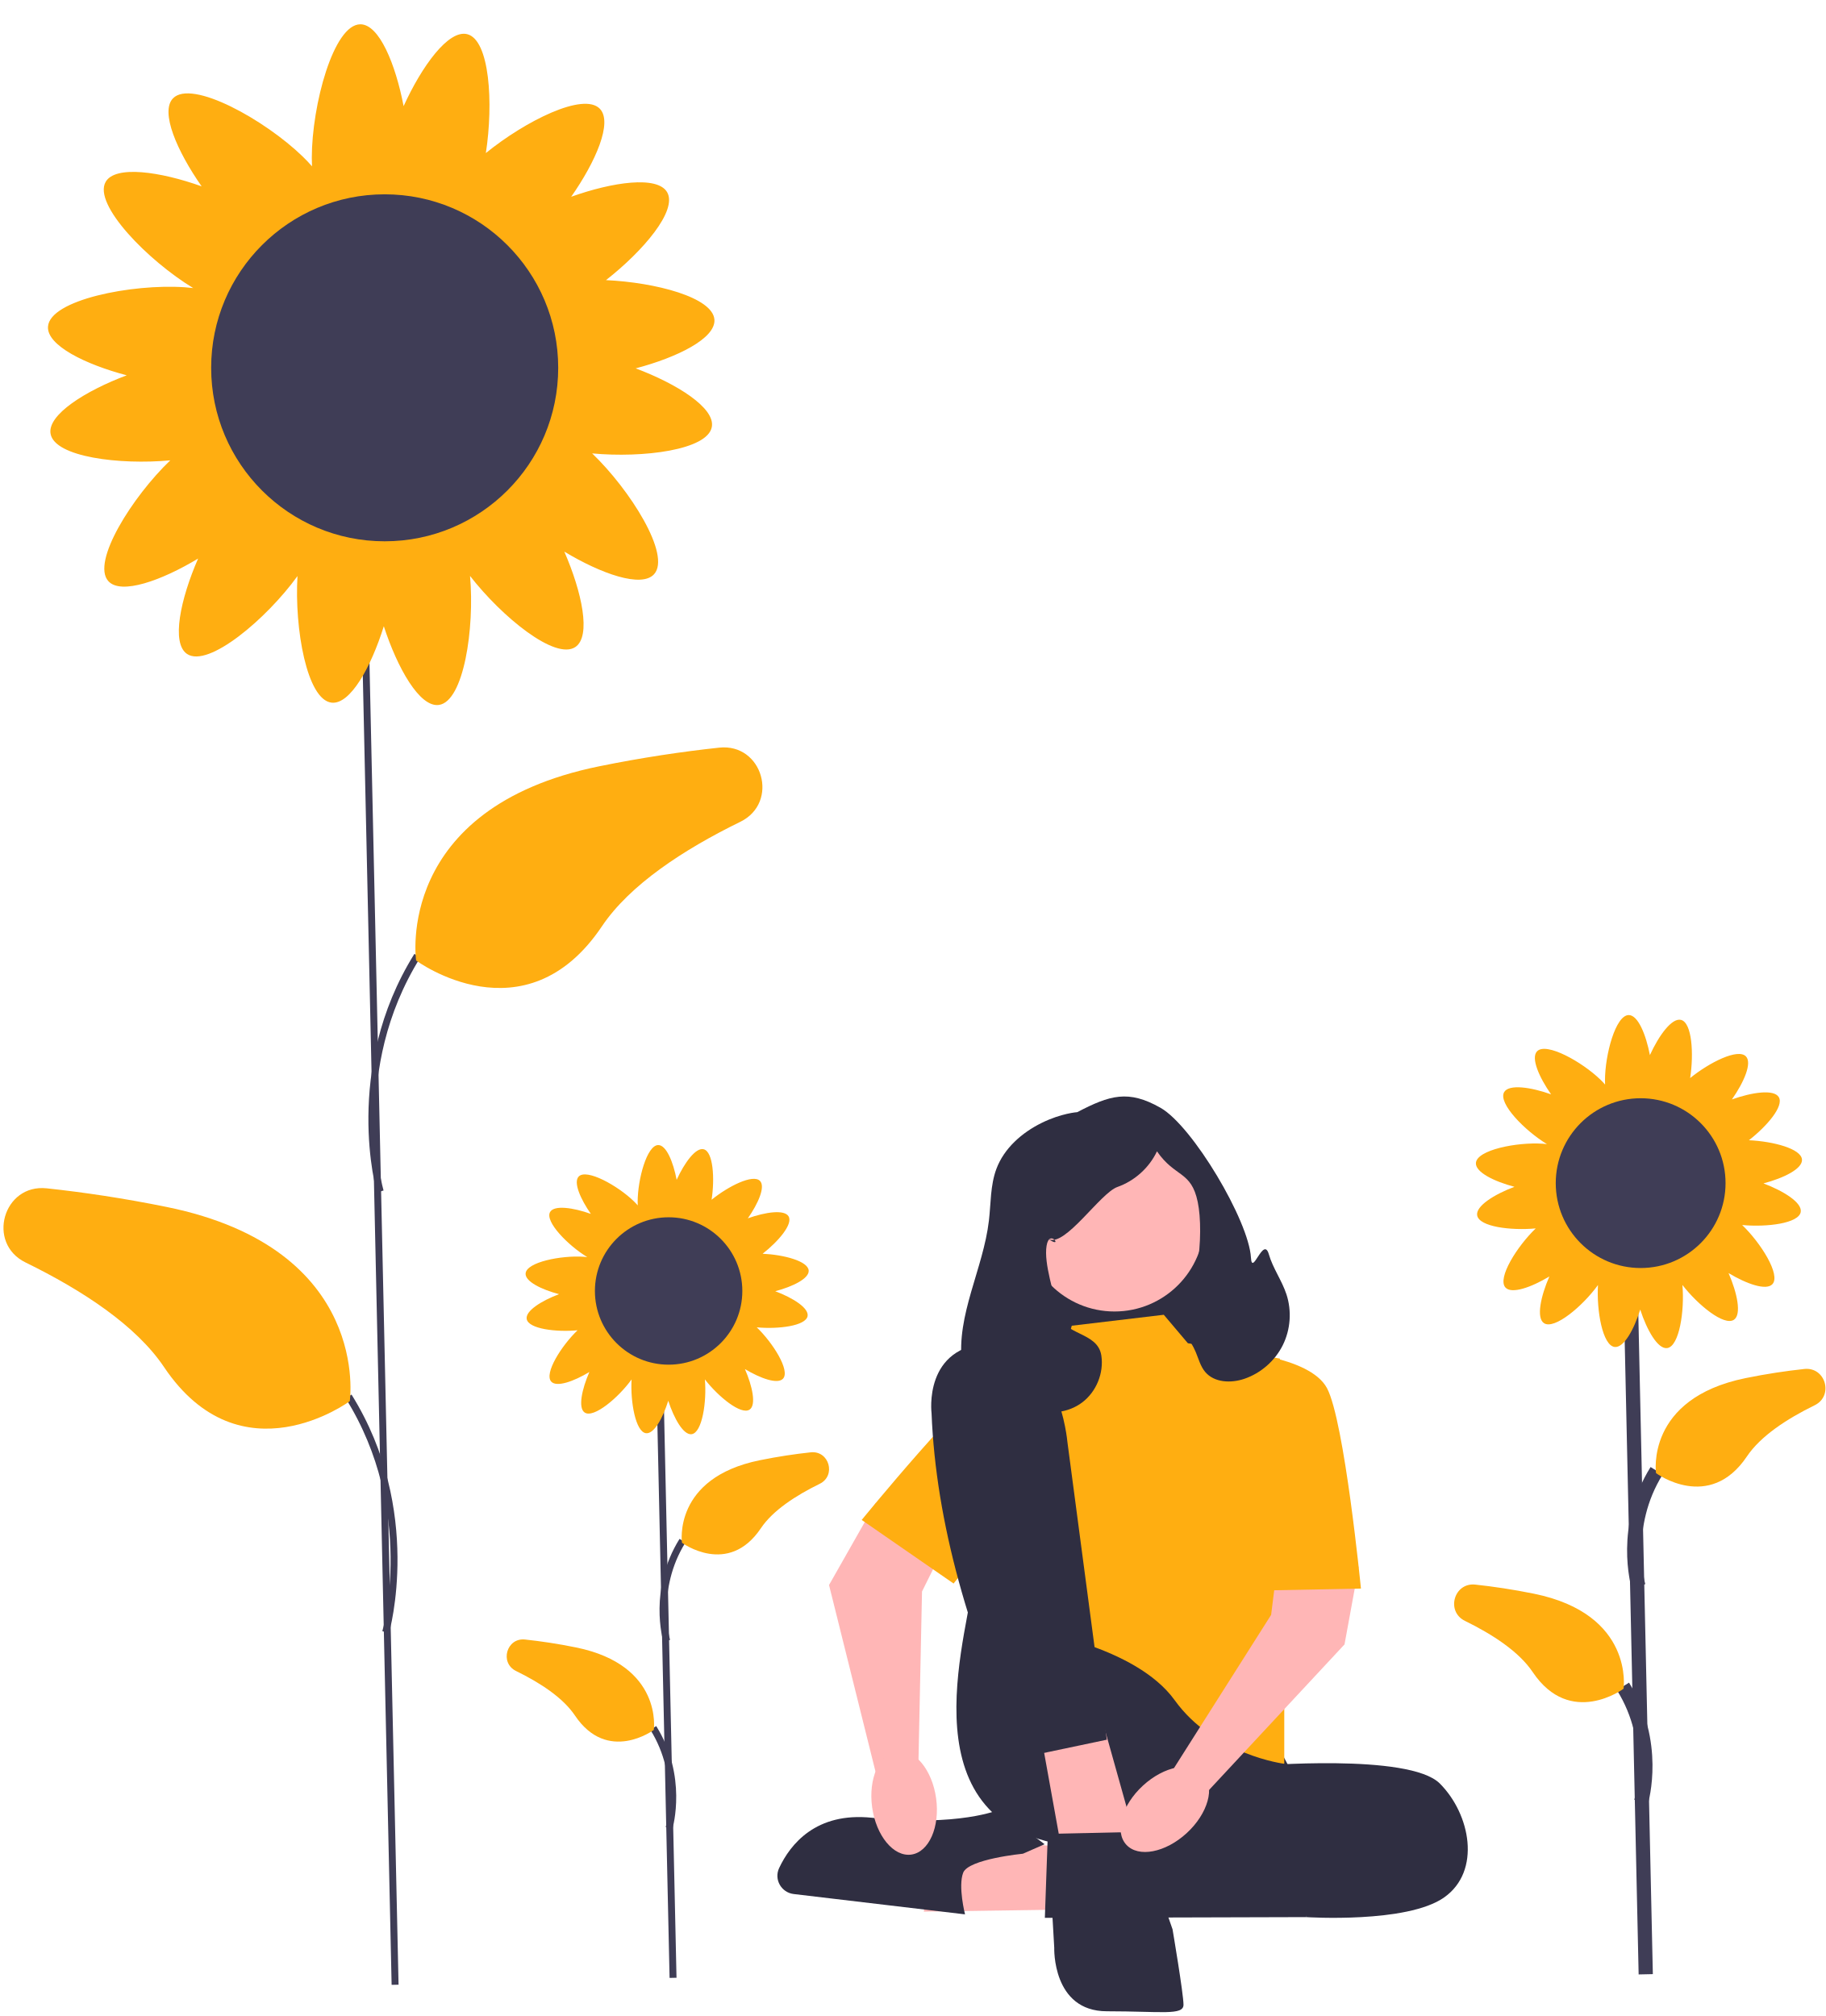
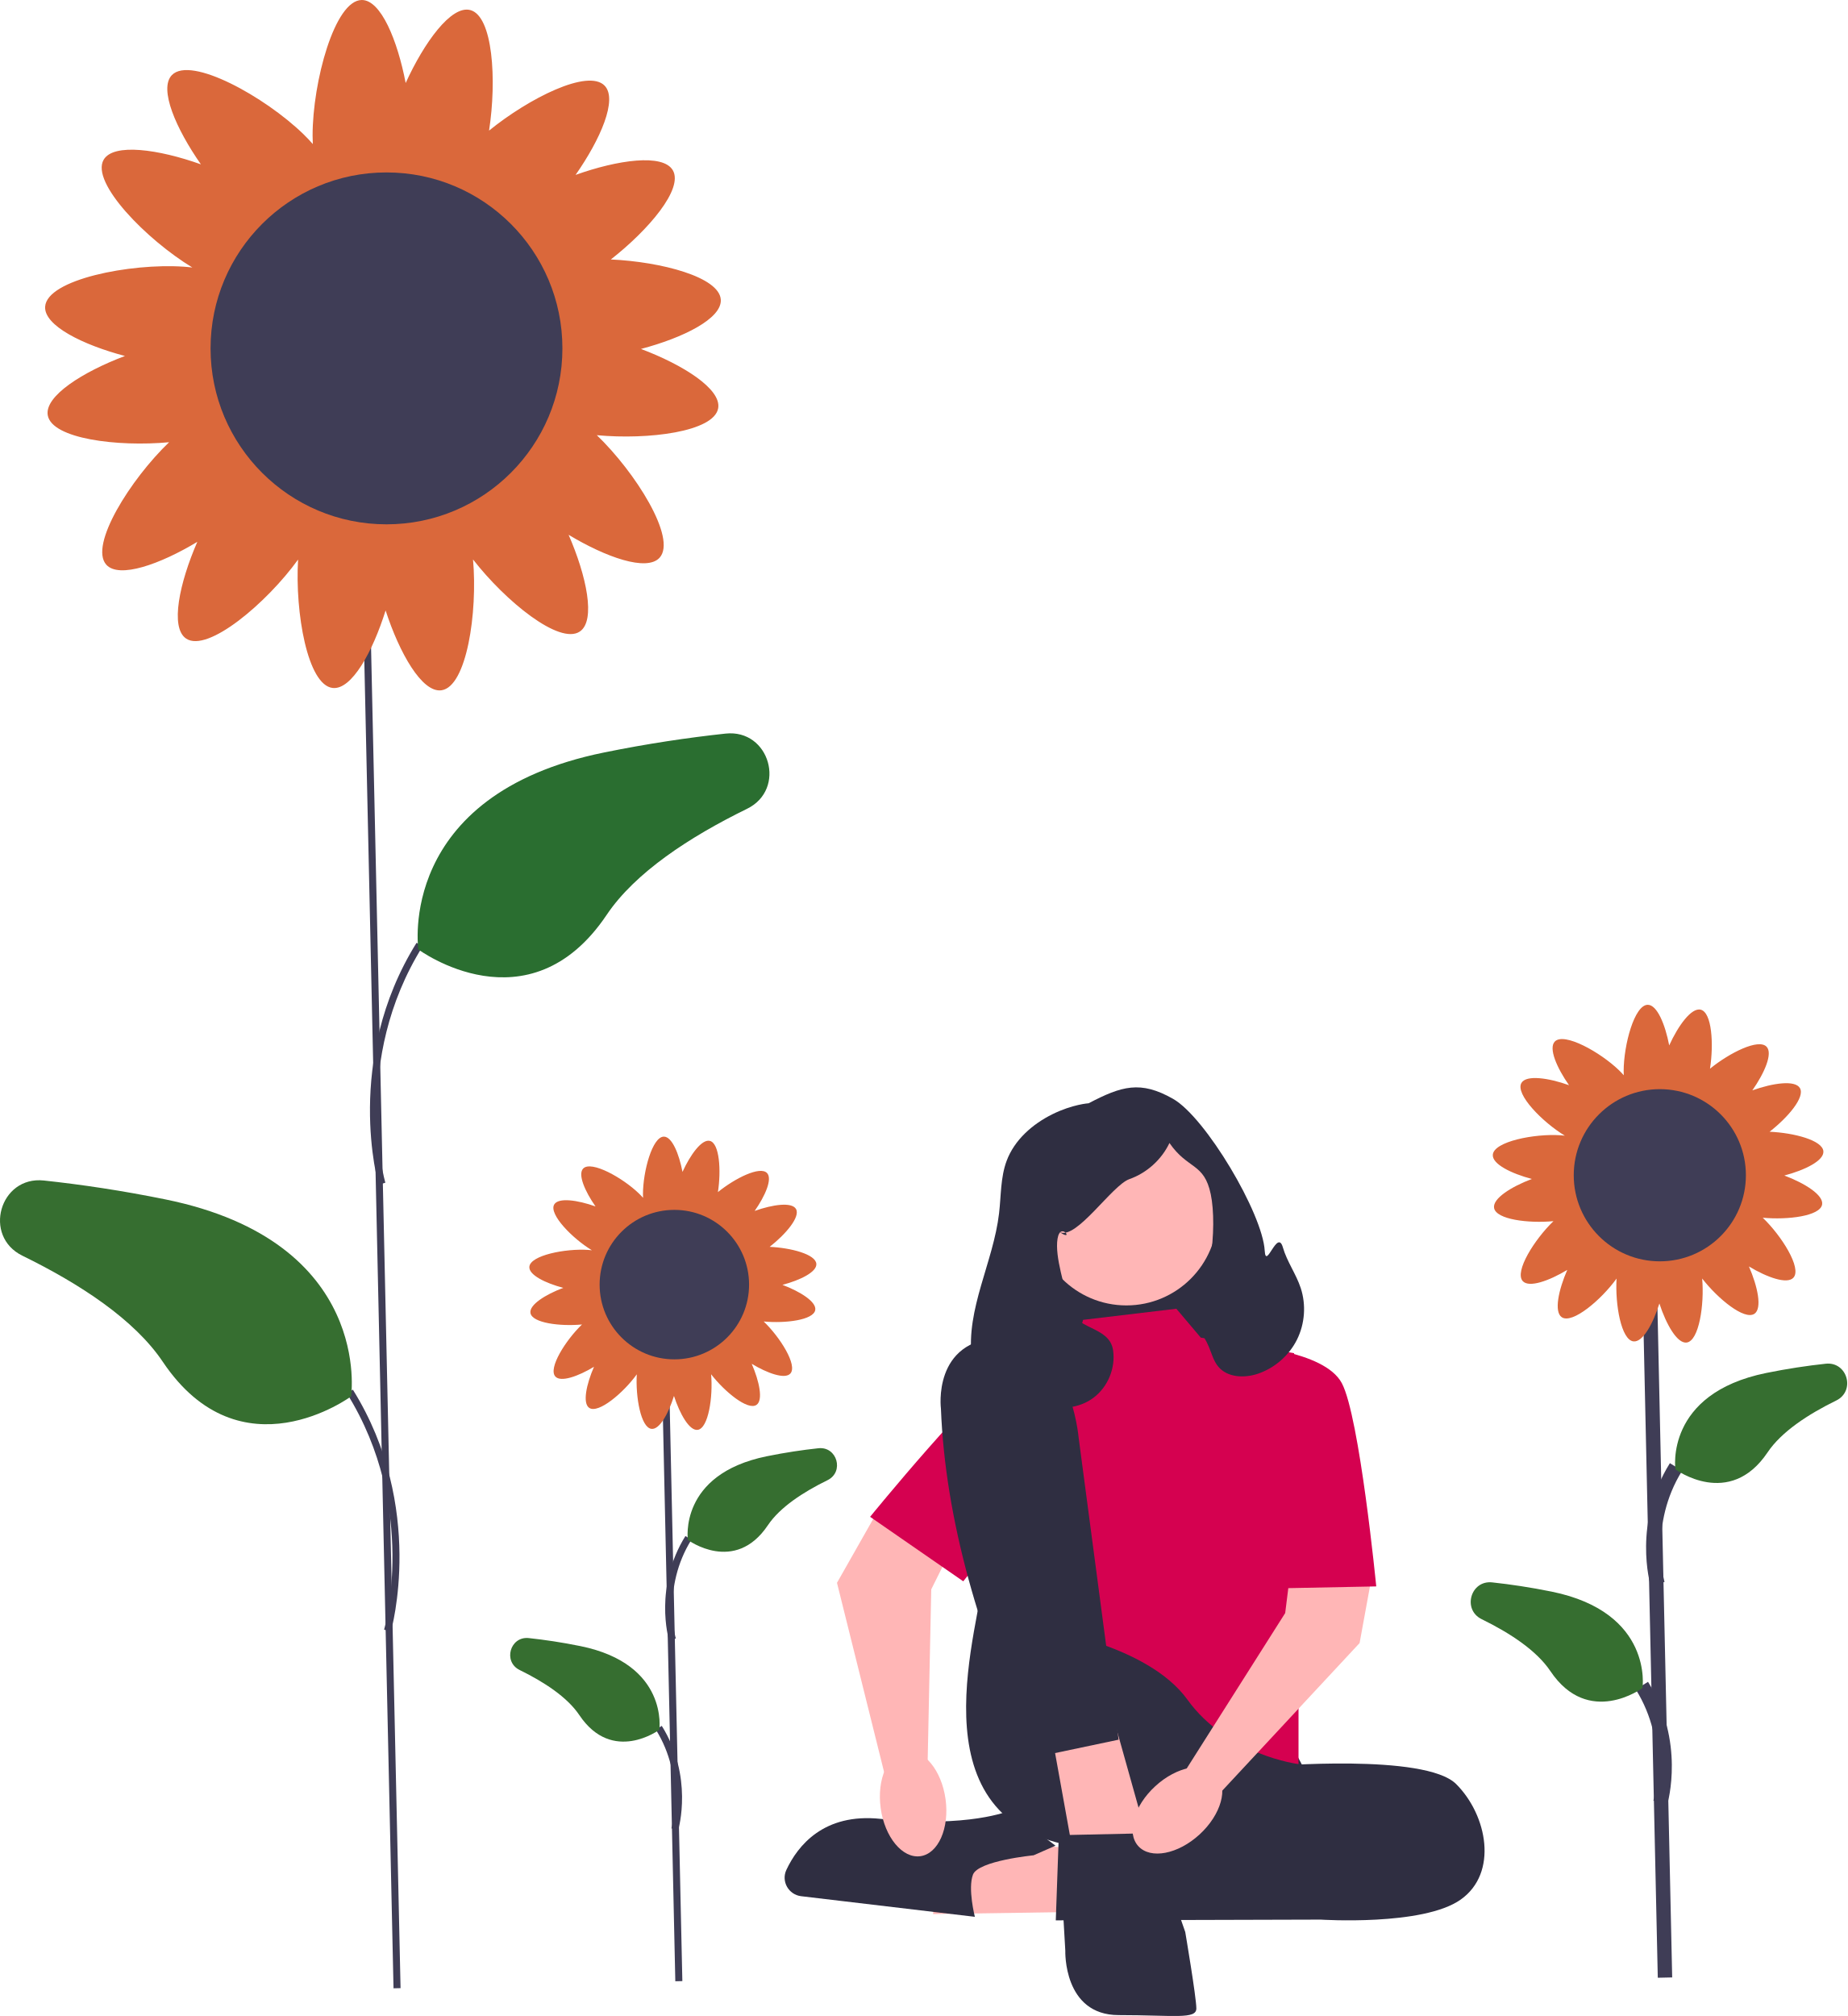
- <svg xmlns="http://www.w3.org/2000/svg" width="526" height="581" viewBox="0 0 526 581" fill="none">
-   <path d="M191.111 396.244L189.111 396.288L192.934 570.022L194.934 569.978L191.111 396.244Z" fill="#3F3D56" />
-   <path d="M191.154 473.168C190.973 472.552 186.827 457.899 195.805 443.497L197.502 444.556C189.012 458.174 193.032 472.463 193.073 472.606L191.154 473.168V473.168Z" fill="#3F3D56" />
-   <path d="M196.506 444.609C196.506 444.609 193.777 425.954 218.921 420.834C224.159 419.768 229.084 419.039 233.598 418.553C238.926 417.98 241.005 425.274 236.191 427.63C229.22 431.042 222.662 435.341 219.244 440.431C209.817 454.471 196.506 444.609 196.506 444.609V444.609Z" fill="#FFAE11" />
-   <path d="M193.74 527.115L191.821 526.554C191.862 526.41 195.882 512.121 187.392 498.503L189.089 497.444C198.067 511.847 193.921 526.499 193.74 527.115V527.115Z" fill="#3F3D56" />
-   <path d="M188.388 498.556C188.388 498.556 191.117 479.901 165.973 474.781C160.735 473.714 155.811 472.985 151.297 472.5C145.968 471.926 143.889 479.221 148.703 481.577C155.674 484.989 162.232 489.287 165.65 494.378C175.077 508.418 188.388 498.556 188.388 498.556H188.388Z" fill="#FFAE11" />
-   <path d="M223.383 372.121C228.444 370.787 233.177 368.462 233.02 366.162C232.833 363.429 225.807 361.598 219.745 361.32C224.317 357.743 228.518 352.798 227.234 350.562C226.053 348.506 220.558 349.302 215.489 351.113C218.489 346.824 220.598 341.991 218.992 340.337C216.991 338.277 209.89 341.833 205.043 345.763C205.987 339.64 205.51 331.91 202.763 331.211C200.465 330.626 197.209 335.122 194.976 340.02C193.989 334.88 191.992 330 189.686 330C186.402 330 183.739 339.902 183.739 346.354C183.739 346.719 183.749 347.062 183.765 347.39C183.436 347.008 183.058 346.608 182.627 346.19C177.999 341.695 169.04 336.707 166.752 339.063C165.146 340.717 167.255 345.55 170.255 349.839C165.186 348.028 159.691 347.231 158.51 349.287C156.923 352.05 163.707 358.946 169.221 362.29C168.889 362.25 168.541 362.217 168.17 362.191C161.734 361.752 151.673 363.734 151.45 367.011C151.293 369.311 156.025 371.637 161.086 372.971C156.048 374.865 151.34 377.808 151.767 380.14C152.286 382.971 160.196 383.962 166.415 383.382C161.769 387.84 156.731 395.826 158.833 398.166C160.374 399.881 165.339 398.106 169.823 395.405C167.671 400.339 166.502 405.767 168.473 407.085C171.078 408.827 178.221 402.764 181.987 397.546C181.603 403.929 183.13 412.698 186.161 413.044C188.451 413.306 190.99 408.684 192.553 403.689C194.216 408.809 196.941 413.646 199.291 413.325C202.346 412.908 203.677 403.92 203.107 397.532C206.992 402.535 213.53 407.885 215.996 406.236C217.967 404.917 216.799 399.49 214.647 394.555C219.13 397.256 224.095 399.032 225.636 397.317C227.739 394.976 222.701 386.99 218.054 382.532C224.274 383.112 232.184 382.121 232.702 379.291C233.13 376.959 228.422 374.016 223.383 372.121V372.121ZM196.132 390.177C194.831 390.354 193.641 390.608 192.737 391.255C191.776 390.301 190.372 390.011 188.811 389.832C187.064 389.633 185.476 389.614 184.265 390.622C183.822 389.39 182.732 388.515 181.463 387.666C180.372 386.936 179.313 386.337 178.207 386.222C178.12 384.87 177.263 383.722 176.213 382.553C175.544 381.808 174.874 381.142 174.131 380.696C175.203 379.391 175.079 377.741 174.748 375.93C174.511 374.639 174.204 373.462 173.516 372.588C174.425 371.584 174.651 370.169 174.758 368.602C174.875 366.89 174.826 365.339 173.839 364.184C176.391 364.508 177.623 362.918 178.768 360.925C179.422 359.787 179.948 358.69 179.988 357.578C181.33 357.4 182.418 356.466 183.512 355.339C184.447 354.377 185.242 353.423 185.541 352.326C186.612 353.227 188.074 353.363 189.686 353.363C191.257 353.363 192.684 353.233 193.748 352.395C194.573 353.14 195.726 353.527 196.998 353.851C198.213 354.16 199.36 354.367 200.402 354.159C200.782 355.028 201.459 355.818 202.232 356.613C203.326 357.74 204.414 358.674 205.756 358.853C205.796 359.964 206.322 361.061 206.976 362.199C207.746 363.54 208.554 364.698 209.777 365.215C209.635 365.994 209.65 366.851 209.711 367.752C209.818 369.319 210.045 370.735 210.954 371.738C210.266 372.612 209.958 373.789 209.722 375.081C209.39 376.891 209.266 378.541 210.339 379.847C209.596 380.292 208.926 380.958 208.257 381.704C207.207 382.872 206.349 384.021 206.263 385.372C205.156 385.488 204.098 386.087 203.006 386.817C201.516 387.814 200.274 388.847 200.036 390.452C198.917 389.909 197.578 389.979 196.132 390.177V390.177Z" fill="#FFAE11" />
-   <path d="M192.659 393.292C204.389 393.292 213.898 383.783 213.898 372.053C213.898 360.323 204.389 350.814 192.659 350.814C180.93 350.814 171.421 360.323 171.421 372.053C171.421 383.783 180.93 393.292 192.659 393.292Z" fill="#3F3D56" />
-   <path d="M105.844 162.978L103.845 163.022L112.845 572.022L114.844 571.978L105.844 162.978Z" fill="#3F3D56" />
-   <path d="M108.599 343.66C108.496 343.311 98.581 308.302 119.398 274.909L121.095 275.967C100.747 308.608 110.417 342.756 110.518 343.098L108.599 343.66V343.66Z" fill="#3F3D56" />
-   <path d="M119.901 276.809C119.901 276.809 113.475 232.892 172.668 220.839C184.999 218.328 196.592 216.612 207.22 215.468C219.764 214.119 224.657 231.29 213.325 236.837C196.913 244.869 181.475 254.989 173.429 266.974C151.237 300.027 119.901 276.809 119.901 276.809V276.809Z" fill="#FFAE11" />
-   <path d="M112.09 470.66L110.171 470.098C110.271 469.757 119.922 435.577 99.593 402.967L101.291 401.908C122.107 435.302 112.192 470.311 112.09 470.66Z" fill="#3F3D56" />
-   <path d="M100.788 403.809C100.788 403.809 107.213 359.892 48.021 347.839C35.689 345.328 24.096 343.612 13.469 342.468C0.925 341.119 -3.968 358.29 7.364 363.837C23.775 371.869 39.213 381.989 47.26 393.974C69.452 427.027 100.788 403.809 100.788 403.809V403.809Z" fill="#FFAE11" />
-   <path d="M183.173 106.161C195.087 103.02 206.229 97.546 205.859 92.131C205.42 85.698 188.879 81.388 174.609 80.732C185.372 72.311 195.262 60.67 192.238 55.406C189.457 50.566 176.522 52.44 164.588 56.703C171.651 46.606 176.616 35.229 172.835 31.335C168.124 26.485 151.407 34.856 139.998 44.11C142.219 29.694 141.096 11.497 134.63 9.85C129.221 8.473 121.554 19.058 116.298 30.589C113.975 18.488 109.272 7 103.844 7C96.112 7 89.844 30.312 89.844 45.5C89.844 46.358 89.867 47.167 89.906 47.939C89.13 47.039 88.241 46.099 87.226 45.114C76.331 34.533 55.241 22.788 49.854 28.335C46.072 32.229 51.038 43.606 58.1 53.703C46.166 49.44 33.231 47.566 30.451 52.406C26.715 58.909 42.684 75.144 55.665 83.017C54.885 82.923 54.065 82.843 53.193 82.784C38.04 81.75 14.355 86.416 13.829 94.131C13.46 99.546 24.601 105.02 36.516 108.161C24.654 112.62 13.571 119.548 14.577 125.039C15.798 131.702 34.419 134.035 49.061 132.67C38.122 143.164 26.262 161.965 31.212 167.474C34.839 171.512 46.528 167.333 57.082 160.974C52.017 172.59 49.266 185.368 53.906 188.471C60.037 192.573 76.853 178.298 85.719 166.015C84.815 181.042 88.411 201.686 95.545 202.5C100.938 203.116 106.913 192.235 110.594 180.476C114.508 192.529 120.924 203.916 126.455 203.161C133.647 202.18 136.782 181.019 135.441 165.982C144.586 177.759 159.977 190.355 165.783 186.471C170.423 183.368 167.672 170.59 162.606 158.974C173.161 165.333 184.85 169.512 188.477 165.474C193.427 159.965 181.566 141.164 170.628 130.67C185.269 132.035 203.891 129.702 205.111 123.039C206.117 117.548 195.035 110.62 183.173 106.161L183.173 106.161ZM119.019 148.666C115.956 149.084 113.156 149.681 111.026 151.205C108.764 148.959 105.459 148.275 101.785 147.856C97.671 147.386 93.933 147.34 91.082 149.714C90.039 146.815 87.474 144.755 84.486 142.756C81.916 141.038 79.425 139.627 76.82 139.355C76.617 136.174 74.598 133.47 72.126 130.719C70.55 128.965 68.974 127.396 67.225 126.347C69.749 123.274 69.458 119.39 68.677 115.127C68.12 112.087 67.396 109.317 65.776 107.259C67.917 104.896 68.45 101.564 68.701 97.875C68.976 93.846 68.862 90.194 66.537 87.474C72.546 88.238 75.446 84.495 78.141 79.803C79.681 77.123 80.919 74.541 81.013 71.924C84.173 71.504 86.733 69.305 89.309 66.653C91.51 64.386 93.382 62.143 94.086 59.56C96.607 61.679 100.048 62 103.844 62C107.542 62 110.903 61.695 113.406 59.721C115.349 61.476 118.063 62.387 121.059 63.15C123.918 63.878 126.617 64.365 129.071 63.875C129.967 65.921 131.56 67.779 133.379 69.653C135.955 72.305 138.515 74.504 141.675 74.924C141.77 77.541 143.008 80.123 144.547 82.803C146.36 85.958 148.263 88.686 151.142 89.903C150.806 91.735 150.842 93.753 150.987 95.875C151.239 99.564 151.772 102.896 153.912 105.259C152.293 107.317 151.569 110.087 151.012 113.128C150.231 117.39 149.94 121.274 152.464 124.347C150.714 125.396 149.138 126.965 147.562 128.719C145.091 131.47 143.072 134.174 142.868 137.355C140.264 137.627 137.772 139.038 135.203 140.756C131.694 143.104 128.771 145.537 128.209 149.314C125.576 148.037 122.424 148.202 119.019 148.666V148.666Z" fill="#FFAE11" />
-   <path d="M110.844 156C138.458 156 160.844 133.614 160.844 106C160.844 78.386 138.458 56 110.844 56C83.23 56 60.844 78.386 60.844 106C60.844 133.614 83.23 156 110.844 156Z" fill="#3F3D56" />
-   <path d="M471.856 368.816L467.762 368.906L472.166 569.022L476.26 568.932L471.856 368.816Z" fill="#3F3D56" />
-   <path d="M470.15 457.694C469.937 456.968 465.056 439.716 475.608 422.79L479.083 424.958C469.53 440.28 474.035 456.384 474.081 456.544L470.15 457.694V457.694Z" fill="#3F3D56" />
-   <path d="M477.176 424.546C477.176 424.546 474.032 403.058 502.994 397.161C509.027 395.932 514.7 395.092 519.899 394.533C526.037 393.873 528.431 402.274 522.886 404.988C514.857 408.918 507.303 413.87 503.366 419.734C492.508 435.906 477.176 424.546 477.176 424.546V424.546Z" fill="#FFAE11" />
-   <path d="M474.85 519.831L470.919 518.682C470.965 518.522 475.47 502.42 465.917 487.098L469.392 484.93C479.944 501.856 475.063 519.105 474.85 519.831V519.831Z" fill="#3F3D56" />
-   <path d="M467.824 486.684C467.824 486.684 470.968 465.197 442.006 459.299C435.973 458.071 430.3 457.231 425.101 456.671C418.963 456.011 416.569 464.413 422.114 467.127C430.143 471.057 437.697 476.008 441.634 481.872C452.492 498.044 467.824 486.684 467.824 486.684V486.684Z" fill="#FFAE11" />
-   <path d="M508.133 341.051C513.963 339.514 519.415 336.836 519.234 334.186C519.019 331.039 510.926 328.93 503.943 328.609C509.21 324.489 514.049 318.793 512.569 316.217C511.208 313.849 504.88 314.767 499.041 316.852C502.496 311.912 504.925 306.345 503.075 304.44C500.771 302.067 492.591 306.163 487.009 310.691C488.095 303.637 487.546 294.734 484.382 293.928C481.736 293.254 477.985 298.433 475.413 304.075C474.276 298.155 471.975 292.534 469.32 292.534C465.536 292.534 462.47 303.94 462.47 311.371C462.47 311.791 462.481 312.186 462.5 312.564C462.12 312.124 461.685 311.664 461.189 311.182C455.858 306.005 445.539 300.258 442.903 302.972C441.053 304.877 443.482 310.444 446.938 315.384C441.099 313.299 434.77 312.381 433.41 314.75C431.582 317.932 439.395 325.875 445.747 329.727C445.365 329.681 444.964 329.642 444.537 329.613C437.123 329.107 425.535 331.39 425.277 335.165C425.096 337.814 430.548 340.493 436.377 342.03C430.573 344.211 425.151 347.601 425.643 350.288C426.24 353.548 435.351 354.689 442.515 354.021C437.163 359.156 431.36 368.355 433.782 371.05C435.557 373.026 441.276 370.981 446.44 367.87C443.962 373.554 442.616 379.805 444.886 381.324C447.886 383.331 456.113 376.346 460.451 370.336C460.009 377.689 461.768 387.789 465.259 388.188C467.898 388.489 470.821 383.166 472.622 377.412C474.537 383.309 477.677 388.881 480.383 388.511C483.901 388.031 485.435 377.678 484.779 370.32C489.254 376.083 496.784 382.246 499.625 380.345C501.895 378.827 500.549 372.575 498.071 366.892C503.235 370.003 508.954 372.047 510.729 370.072C513.151 367.376 507.347 358.177 501.996 353.043C509.159 353.711 518.27 352.569 518.868 349.309C519.36 346.623 513.937 343.233 508.133 341.051V341.051ZM476.744 361.848C475.246 362.053 473.876 362.345 472.834 363.09C471.727 361.991 470.11 361.657 468.312 361.451C466.299 361.222 464.47 361.199 463.075 362.361C462.565 360.942 461.31 359.934 459.848 358.956C458.591 358.116 457.372 357.425 456.097 357.292C455.998 355.736 455.01 354.413 453.801 353.067C453.03 352.208 452.258 351.441 451.402 350.928C452.637 349.424 452.495 347.524 452.113 345.438C451.84 343.951 451.486 342.595 450.694 341.588C451.741 340.432 452.002 338.802 452.125 336.997C452.259 335.026 452.204 333.239 451.066 331.908C454.006 332.282 455.425 330.45 456.744 328.155C457.497 326.843 458.103 325.58 458.149 324.299C459.695 324.094 460.948 323.018 462.208 321.72C463.285 320.612 464.201 319.514 464.545 318.25C465.779 319.287 467.462 319.444 469.32 319.444C471.129 319.444 472.773 319.295 473.998 318.329C474.949 319.188 476.277 319.633 477.742 320.006C479.141 320.363 480.462 320.601 481.663 320.361C482.101 321.362 482.88 322.272 483.77 323.188C485.031 324.486 486.284 325.562 487.83 325.767C487.876 327.048 488.481 328.311 489.235 329.622C490.122 331.166 491.053 332.501 492.462 333.096C492.297 333.993 492.315 334.98 492.386 336.018C492.509 337.823 492.77 339.454 493.817 340.61C493.024 341.617 492.67 342.972 492.398 344.46C492.016 346.545 491.873 348.446 493.108 349.949C492.252 350.463 491.481 351.23 490.71 352.088C489.501 353.434 488.513 354.757 488.413 356.314C487.139 356.447 485.92 357.137 484.663 357.978C482.946 359.126 481.516 360.317 481.241 362.165C479.953 361.54 478.41 361.621 476.744 361.848V361.848Z" fill="#FFAE11" />
-   <path d="M472.745 365.436C486.256 365.436 497.209 354.483 497.209 340.972C497.209 327.461 486.256 316.508 472.745 316.508C459.234 316.508 448.281 327.461 448.281 340.972C448.281 354.483 459.234 365.436 472.745 365.436Z" fill="#3F3D56" />
-   <path d="M300.935 329.988H300.935C329.504 329.988 352.697 353.182 352.697 381.75V398.794H300.935V329.988V329.988Z" fill="#2F2E41" />
-   <path d="M321.135 377.963C335.429 377.963 347.016 366.375 347.016 352.082C347.016 337.788 335.429 326.201 321.135 326.201C306.842 326.201 295.254 337.788 295.254 352.082C295.254 366.375 306.842 377.963 321.135 377.963Z" fill="#FFB6B6" />
-   <path d="M338.494 484.327L314.507 470.44C314.507 470.44 281.682 437.56 280.736 453.081C279.789 468.601 259.905 523.012 305.196 531.444C350.488 539.877 378.894 523.464 378.894 523.464L365.638 498.214L338.494 484.327V484.327Z" fill="#2F2E41" />
-   <path d="M252.311 433.129L238.883 456.794L253.457 515.325L264.567 511.711L265.674 458.66L272.471 444.989L252.311 433.129Z" fill="#FFB6B6" />
-   <path d="M317.982 402.081C317.982 402.081 297.822 390.221 288.379 395.319C278.937 400.418 248.295 438.04 248.295 438.04L274.772 456.364L317.982 402.081V402.081Z" fill="#FFAE11" />
-   <path d="M306.902 532.298L267.901 529.171L266.208 550.923L310.642 550.262L306.902 532.298Z" fill="#FFB6B6" />
-   <path d="M335.338 378.909L308.826 382.066L305.039 395.322L286.101 401.634L296.832 469.809C296.832 469.809 327.132 474.227 338.494 490.008C349.857 505.789 370.057 508.314 370.057 508.314V458.2L368.794 391.534L342.282 387.116L335.338 378.909V378.909Z" fill="#FFAE11" />
-   <path d="M361.85 508.946C361.85 508.946 406.038 505.158 414.875 513.996C423.712 522.833 426.869 539.245 416.137 546.82C405.406 554.395 376.369 552.501 376.369 552.501L370.688 520.939L361.85 508.946H361.85Z" fill="#2F2E41" />
-   <path d="M382.681 517.783L301.882 529.777L301.07 552.712L376.369 552.501L382.681 517.783Z" fill="#2F2E41" />
-   <path d="M391.519 451.502L387.416 473.912L345.122 519.361L337.863 510.208L366.269 465.39L368.163 450.24L391.519 451.502Z" fill="#FFB6B6" />
-   <path d="M294.76 534.227C294.76 534.227 279.053 535.754 277.535 539.707C276.017 543.66 278.068 551.706 278.068 551.706L228.698 545.849C225.128 545.425 222.971 541.634 224.496 538.379C227.7 531.541 235.092 522.159 251.261 523.87C276.252 526.513 287.823 521.583 287.823 521.583L300.995 531.491L294.76 534.227V534.227Z" fill="#2F2E41" />
-   <path d="M353.96 389.325C353.96 389.325 377.316 390.587 382.366 400.056C387.416 409.525 392.15 457.815 392.15 457.815L359.957 458.446L353.96 389.325V389.325Z" fill="#FFAE11" />
-   <path d="M299.673 498.53L306.617 537.036L328.079 533.114L316.085 490.324L299.673 498.53Z" fill="#FFB6B6" />
-   <path d="M330.919 527.883L301.882 528.514L303.776 561.339C303.776 561.339 303.145 579.63 318.926 579.637C334.707 579.645 341.019 580.907 341.019 577.751C341.019 574.595 337.863 556.018 337.863 556.018L330.919 536.089V527.883V527.883Z" fill="#2F2E41" />
-   <path d="M318.926 501.371L294.939 506.421C279.234 471.917 269.661 438.725 268.426 407.315C268.426 407.315 265.901 387.747 285.47 387.116C305.038 386.484 307.563 415.522 307.563 415.522L318.926 501.371V501.371Z" fill="#2F2E41" />
-   <path d="M341.935 528.302C348.065 522.673 350.216 515.04 346.739 511.254C343.262 507.468 335.474 508.962 329.344 514.592C323.214 520.221 321.064 527.854 324.541 531.64C328.018 535.426 335.805 533.932 341.935 528.302Z" fill="#FFB6B6" />
-   <path d="M262.578 534.482C267.67 533.78 270.878 526.528 269.742 518.283C268.606 510.039 263.558 503.924 258.465 504.625C253.373 505.327 250.166 512.579 251.301 520.824C252.437 529.068 257.486 535.183 262.578 534.482Z" fill="#FFB6B6" />
-   <path d="M370.684 373.02C369.367 369.017 366.769 365.512 365.606 361.462C364.062 356.084 360.775 368.015 360.454 362.429C359.845 351.812 343.642 324.503 334.391 319.257C325.141 314.011 319.828 315.593 310.404 320.519C310.404 320.519 305.829 320.81 300.134 323.622C294.439 326.434 289.313 330.937 287.098 336.889C285.342 341.608 285.536 346.789 284.949 351.789C283.315 365.719 275.506 378.967 277.182 392.892C277.705 397.237 279.357 401.729 282.909 404.285C286.461 406.84 292.2 406.562 294.538 402.863C295.336 401.601 295.673 400.104 296.357 398.776C297.041 397.449 298.276 396.211 299.769 396.253C302.013 396.315 303.155 399.325 302.27 401.388C301.385 403.451 299.306 404.696 297.354 405.804C302.003 407.895 307.771 407.244 311.836 404.168C315.902 401.093 318.097 395.72 317.349 390.677C316.295 383.571 305.942 385.042 304.723 377.963C303.835 372.809 300.717 364.185 301.567 359.025C302.416 353.865 306.494 360.113 302.198 357.131C306.925 359.41 317.035 343.822 321.984 342.076C326.932 340.33 331.128 336.549 333.378 331.808C338.626 339.417 343.243 337.351 345.122 346.4C347.002 355.45 345.264 376.01 337.525 381.063C340.622 383.176 343.091 386.198 344.544 389.655C345.368 391.613 345.902 393.756 347.268 395.382C349.878 398.488 354.697 398.677 358.538 397.371C363.301 395.752 367.373 392.195 369.619 387.693C371.864 383.191 372.256 377.798 370.684 373.02H370.684Z" fill="#2F2E41" />
+ <svg xmlns="http://www.w3.org/2000/svg" version="1.1" viewBox="1 7 525 572.893" width="525pt" height="572.893pt">
+   <defs />
+   <g stroke="none" stroke-opacity="1" stroke-dasharray="none" fill="none" fill-opacity="1">
+     <g>
+       <path d="M 191.111 396.244 L 189.111 396.288 L 192.934 570.022 L 194.934 569.978 Z" fill="#3f3d56" />
+       <path d="M 191.154 473.168 C 190.973 472.552 186.827 457.899 195.805 443.497 L 197.502 444.556 C 189.012 458.174 193.032 472.463 193.073 472.606 L 191.154 473.168 Z" fill="#3f3d56" />
+       <path d="M 196.506 444.609 C 196.506 444.609 193.777 425.954 218.921 420.834 C 224.159 419.768 229.084 419.039 233.598 418.553 C 238.926 417.98 241.005 425.274 236.191 427.63 C 229.22 431.042 222.662 435.341 219.244 440.431 C 209.817 454.471 196.506 444.609 196.506 444.609 Z" fill="#366e30" />
+       <path d="M 193.74 527.115 L 191.821 526.554 C 191.862 526.41 195.882 512.121 187.392 498.503 L 189.089 497.444 C 198.067 511.847 193.921 526.499 193.74 527.115 Z" fill="#3f3d56" />
+       <path d="M 188.388 498.556 C 188.388 498.556 191.117 479.901 165.973 474.781 C 160.735 473.714 155.811 472.985 151.297 472.5 C 145.968 471.926 143.889 479.221 148.703 481.577 C 155.674 484.989 162.232 489.287 165.65 494.378 C 175.077 508.418 188.388 498.556 188.388 498.556 Z" fill="#366e30" />
+       <path d="M 223.383 372.121 C 228.444 370.787 233.177 368.462 233.02 366.162 C 232.833 363.429 225.807 361.598 219.745 361.32 C 224.317 357.743 228.518 352.798 227.234 350.562 C 226.053 348.506 220.558 349.302 215.489 351.113 C 218.489 346.824 220.598 341.991 218.992 340.337 C 216.991 338.277 209.89 341.833 205.043 345.763 C 205.987 339.64 205.51 331.91 202.763 331.211 C 200.465 330.626 197.209 335.122 194.976 340.02 C 193.989 334.88 191.992 330 189.686 330 C 186.402 330 183.739 339.902 183.739 346.354 C 183.739 346.719 183.749 347.062 183.765 347.39 C 183.436 347.008 183.058 346.608 182.627 346.19 C 177.999 341.695 169.04 336.707 166.752 339.063 C 165.146 340.717 167.255 345.55 170.255 349.839 C 165.186 348.028 159.691 347.231 158.51 349.287 C 156.923 352.05 163.707 358.946 169.221 362.29 C 168.889 362.25 168.541 362.217 168.17 362.191 C 161.734 361.752 151.673 363.734 151.45 367.011 C 151.293 369.311 156.025 371.637 161.086 372.971 C 156.048 374.865 151.34 377.808 151.767 380.14 C 152.286 382.971 160.196 383.962 166.415 383.382 C 161.769 387.84 156.731 395.826 158.833 398.166 C 160.374 399.881 165.339 398.106 169.823 395.405 C 167.671 400.339 166.502 405.767 168.473 407.085 C 171.078 408.827 178.221 402.764 181.987 397.546 C 181.603 403.929 183.13 412.698 186.161 413.044 C 188.451 413.306 190.99 408.684 192.553 403.689 C 194.216 408.809 196.941 413.646 199.291 413.325 C 202.346 412.908 203.677 403.92 203.107 397.532 C 206.992 402.535 213.53 407.885 215.996 406.236 C 217.967 404.917 216.799 399.49 214.647 394.555 C 219.13 397.256 224.095 399.032 225.636 397.317 C 227.739 394.976 222.701 386.99 218.054 382.532 C 224.274 383.112 232.184 382.121 232.702 379.291 C 233.13 376.959 228.422 374.016 223.383 372.121 Z M 196.132 390.177 C 194.831 390.354 193.641 390.608 192.737 391.255 C 191.776 390.301 190.372 390.011 188.811 389.832 C 187.064 389.633 185.476 389.614 184.265 390.622 C 183.822 389.39 182.732 388.515 181.463 387.666 C 180.372 386.936 179.313 386.337 178.207 386.222 C 178.12 384.87 177.263 383.722 176.213 382.553 C 175.544 381.808 174.874 381.142 174.131 380.696 C 175.203 379.391 175.079 377.741 174.748 375.93 C 174.511 374.639 174.204 373.462 173.516 372.588 C 174.425 371.584 174.651 370.169 174.758 368.602 C 174.875 366.89 174.826 365.339 173.839 364.184 C 176.391 364.508 177.623 362.918 178.768 360.925 C 179.422 359.787 179.948 358.69 179.988 357.578 C 181.33 357.4 182.418 356.466 183.512 355.339 C 184.447 354.377 185.242 353.423 185.541 352.326 C 186.612 353.227 188.074 353.363 189.686 353.363 C 191.257 353.363 192.684 353.233 193.748 352.395 C 194.573 353.14 195.726 353.527 196.998 353.851 C 198.213 354.16 199.36 354.367 200.402 354.159 C 200.782 355.028 201.459 355.818 202.232 356.613 C 203.326 357.74 204.414 358.674 205.756 358.853 C 205.796 359.964 206.322 361.061 206.976 362.199 C 207.746 363.54 208.554 364.698 209.777 365.215 C 209.635 365.994 209.65 366.851 209.711 367.752 C 209.818 369.319 210.045 370.735 210.954 371.738 C 210.266 372.612 209.958 373.789 209.722 375.081 C 209.39 376.891 209.266 378.541 210.339 379.847 C 209.596 380.292 208.926 380.958 208.257 381.704 C 207.207 382.872 206.349 384.021 206.263 385.372 C 205.156 385.488 204.098 386.087 203.006 386.817 C 201.516 387.814 200.274 388.847 200.036 390.452 C 198.917 389.909 197.578 389.979 196.132 390.177 Z" fill="#da683b" />
+       <path d="M 192.659 393.292 C 204.389 393.292 213.898 383.783 213.898 372.053 C 213.898 360.323 204.389 350.814 192.659 350.814 C 180.93 350.814 171.421 360.323 171.421 372.053 C 171.421 383.783 180.93 393.292 192.659 393.292 Z" fill="#3f3d56" />
+       <path d="M 105.844 162.978 L 103.845 163.022 L 112.845 572.022 L 114.844 571.978 Z" fill="#3f3d56" />
+       <path d="M 108.599 343.66 C 108.496 343.311 98.581 308.302 119.398 274.909 L 121.095 275.967 C 100.747 308.608 110.417 342.756 110.518 343.098 L 108.599 343.66 Z" fill="#3f3d56" />
+       <path d="M 119.901 276.809 C 119.901 276.809 113.475 232.892 172.668 220.839 C 184.999 218.328 196.592 216.612 207.22 215.468 C 219.764 214.119 224.657 231.29 213.325 236.837 C 196.913 244.869 181.475 254.989 173.429 266.974 C 151.237 300.027 119.901 276.809 119.901 276.809 Z" fill="#2a6e30" />
+       <path d="M 112.09 470.66 L 110.171 470.098 C 110.271 469.757 119.922 435.577 99.593 402.967 L 101.291 401.908 C 122.107 435.302 112.192 470.311 112.09 470.66 Z" fill="#3f3d56" />
+       <path d="M 100.788 403.809 C 100.788 403.809 107.213 359.892 48.021 347.839 C 35.689 345.328 24.096 343.612 13.469 342.468 C .925 341.119 -3.968 358.29 7.364 363.837 C 23.775 371.869 39.213 381.989 47.26 393.974 C 69.452 427.027 100.788 403.809 100.788 403.809 Z" fill="#366e30" />
+       <path d="M 183.173 106.161 C 195.087 103.02 206.229 97.546 205.859 92.131 C 205.42 85.698 188.879 81.388 174.609 80.732 C 185.372 72.311 195.262 60.67 192.238 55.406 C 189.457 50.566 176.522 52.44 164.588 56.703 C 171.651 46.606 176.616 35.229 172.835 31.335 C 168.124 26.485 151.407 34.856 139.998 44.11 C 142.219 29.694 141.096 11.497 134.63 9.85 C 129.221 8.473 121.554 19.058 116.298 30.589 C 113.975 18.488 109.272 7 103.844 7 C 96.112 7 89.844 30.312 89.844 45.5 C 89.844 46.358 89.867 47.167 89.906 47.939 C 89.13 47.039 88.241 46.099 87.226 45.114 C 76.331 34.533 55.241 22.788 49.854 28.335 C 46.072 32.229 51.038 43.606 58.1 53.703 C 46.166 49.44 33.231 47.566 30.451 52.406 C 26.715 58.909 42.684 75.144 55.665 83.017 C 54.885 82.923 54.065 82.843 53.193 82.784 C 38.04 81.75 14.355 86.416 13.829 94.131 C 13.46 99.546 24.601 105.02 36.516 108.161 C 24.654 112.62 13.571 119.548 14.577 125.039 C 15.798 131.702 34.419 134.035 49.061 132.67 C 38.122 143.164 26.262 161.965 31.212 167.474 C 34.839 171.512 46.528 167.333 57.082 160.974 C 52.017 172.59 49.266 185.368 53.906 188.471 C 60.037 192.573 76.853 178.298 85.719 166.015 C 84.815 181.042 88.411 201.686 95.545 202.5 C 100.938 203.116 106.913 192.235 110.594 180.476 C 114.508 192.529 120.924 203.916 126.455 203.161 C 133.647 202.18 136.782 181.019 135.441 165.982 C 144.586 177.759 159.977 190.355 165.783 186.471 C 170.423 183.368 167.672 170.59 162.606 158.974 C 173.161 165.333 184.85 169.512 188.477 165.474 C 193.427 159.965 181.566 141.164 170.628 130.67 C 185.269 132.035 203.891 129.702 205.111 123.039 C 206.117 117.548 195.035 110.62 183.173 106.161 Z M 119.019 148.666 C 115.956 149.084 113.156 149.681 111.026 151.205 C 108.764 148.959 105.459 148.275 101.785 147.856 C 97.671 147.386 93.933 147.34 91.082 149.714 C 90.039 146.815 87.474 144.755 84.486 142.756 C 81.916 141.038 79.425 139.627 76.82 139.355 C 76.617 136.174 74.598 133.47 72.126 130.719 C 70.55 128.965 68.974 127.396 67.225 126.347 C 69.749 123.274 69.458 119.39 68.677 115.127 C 68.12 112.087 67.396 109.317 65.776 107.259 C 67.917 104.896 68.45 101.564 68.701 97.875 C 68.976 93.846 68.862 90.194 66.537 87.474 C 72.546 88.238 75.446 84.495 78.141 79.803 C 79.681 77.123 80.919 74.541 81.013 71.924 C 84.173 71.504 86.733 69.305 89.309 66.653 C 91.51 64.386 93.382 62.143 94.086 59.56 C 96.607 61.679 100.048 62 103.844 62 C 107.542 62 110.903 61.695 113.406 59.721 C 115.349 61.476 118.063 62.387 121.059 63.15 C 123.918 63.878 126.617 64.365 129.071 63.875 C 129.967 65.921 131.56 67.779 133.379 69.653 C 135.955 72.305 138.515 74.504 141.675 74.924 C 141.77 77.541 143.008 80.123 144.547 82.803 C 146.36 85.958 148.263 88.686 151.142 89.903 C 150.806 91.735 150.842 93.753 150.987 95.875 C 151.239 99.564 151.772 102.896 153.912 105.259 C 152.293 107.317 151.569 110.087 151.012 113.128 C 150.231 117.39 149.94 121.274 152.464 124.347 C 150.714 125.396 149.138 126.965 147.562 128.719 C 145.091 131.47 143.072 134.174 142.868 137.355 C 140.264 137.627 137.772 139.038 135.203 140.756 C 131.694 143.104 128.771 145.537 128.209 149.314 C 125.576 148.037 122.424 148.202 119.019 148.666 Z" fill="#da683b" />
+       <path d="M 110.844 156 C 138.458 156 160.844 133.614 160.844 106 C 160.844 78.386 138.458 56 110.844 56 C 83.23 56 60.844 78.386 60.844 106 C 60.844 133.614 83.23 156 110.844 156 Z" fill="#3f3d56" />
+       <path d="M 471.856 368.816 L 467.762 368.906 L 472.166 569.022 L 476.26 568.932 Z" fill="#3f3d56" />
+       <path d="M 470.15 457.694 C 469.937 456.968 465.056 439.716 475.608 422.79 L 479.083 424.958 C 469.53 440.28 474.035 456.384 474.081 456.544 L 470.15 457.694 Z" fill="#3f3d56" />
+       <path d="M 477.176 424.546 C 477.176 424.546 474.032 403.058 502.994 397.161 C 509.027 395.932 514.7 395.092 519.899 394.533 C 526.037 393.873 528.431 402.274 522.886 404.988 C 514.857 408.918 507.303 413.87 503.366 419.734 C 492.508 435.906 477.176 424.546 477.176 424.546 Z" fill="#366e30" />
+       <path d="M 474.85 519.831 L 470.919 518.682 C 470.965 518.522 475.47 502.42 465.917 487.098 L 469.392 484.93 C 479.944 501.856 475.063 519.105 474.85 519.831 Z" fill="#3f3d56" />
+       <path d="M 467.824 486.684 C 467.824 486.684 470.968 465.197 442.006 459.299 C 435.973 458.071 430.3 457.231 425.101 456.671 C 418.963 456.011 416.569 464.413 422.114 467.127 C 430.143 471.057 437.697 476.008 441.634 481.872 C 452.492 498.044 467.824 486.684 467.824 486.684 Z" fill="#366e30" />
+       <path d="M 508.133 341.051 C 513.963 339.514 519.415 336.836 519.234 334.186 C 519.019 331.039 510.926 328.93 503.943 328.609 C 509.21 324.489 514.049 318.793 512.569 316.217 C 511.208 313.849 504.88 314.767 499.041 316.852 C 502.496 311.912 504.925 306.345 503.075 304.44 C 500.771 302.067 492.591 306.163 487.009 310.691 C 488.095 303.637 487.546 294.734 484.382 293.928 C 481.736 293.254 477.985 298.433 475.413 304.075 C 474.276 298.155 471.975 292.534 469.32 292.534 C 465.536 292.534 462.47 303.94 462.47 311.371 C 462.47 311.791 462.481 312.186 462.5 312.564 C 462.12 312.124 461.685 311.664 461.189 311.182 C 455.858 306.005 445.539 300.258 442.903 302.972 C 441.053 304.877 443.482 310.444 446.938 315.384 C 441.099 313.299 434.77 312.381 433.41 314.75 C 431.582 317.932 439.395 325.875 445.747 329.727 C 445.365 329.681 444.964 329.642 444.537 329.613 C 437.123 329.107 425.535 331.39 425.277 335.165 C 425.096 337.814 430.548 340.493 436.377 342.03 C 430.573 344.211 425.151 347.601 425.643 350.288 C 426.24 353.548 435.351 354.689 442.515 354.021 C 437.163 359.156 431.36 368.355 433.782 371.05 C 435.557 373.026 441.276 370.981 446.44 367.87 C 443.962 373.554 442.616 379.805 444.886 381.324 C 447.886 383.331 456.113 376.346 460.451 370.336 C 460.009 377.689 461.768 387.789 465.259 388.188 C 467.898 388.489 470.821 383.166 472.622 377.412 C 474.537 383.309 477.677 388.881 480.383 388.511 C 483.901 388.031 485.435 377.678 484.779 370.32 C 489.254 376.083 496.784 382.246 499.625 380.345 C 501.895 378.827 500.549 372.575 498.071 366.892 C 503.235 370.003 508.954 372.047 510.729 370.072 C 513.151 367.376 507.347 358.177 501.996 353.043 C 509.159 353.711 518.27 352.569 518.868 349.309 C 519.36 346.623 513.937 343.233 508.133 341.051 Z M 476.744 361.848 C 475.246 362.053 473.876 362.345 472.834 363.09 C 471.727 361.991 470.11 361.657 468.312 361.451 C 466.299 361.222 464.47 361.199 463.075 362.361 C 462.565 360.942 461.31 359.934 459.848 358.956 C 458.591 358.116 457.372 357.425 456.097 357.292 C 455.998 355.736 455.01 354.413 453.801 353.067 C 453.03 352.208 452.258 351.441 451.402 350.928 C 452.637 349.424 452.495 347.524 452.113 345.438 C 451.84 343.951 451.486 342.595 450.694 341.588 C 451.741 340.432 452.002 338.802 452.125 336.997 C 452.259 335.026 452.204 333.239 451.066 331.908 C 454.006 332.282 455.425 330.45 456.744 328.155 C 457.497 326.843 458.103 325.58 458.149 324.299 C 459.695 324.094 460.948 323.018 462.208 321.72 C 463.285 320.612 464.201 319.514 464.545 318.25 C 465.779 319.287 467.462 319.444 469.32 319.444 C 471.129 319.444 472.773 319.295 473.998 318.329 C 474.949 319.188 476.277 319.633 477.742 320.006 C 479.141 320.363 480.462 320.601 481.663 320.361 C 482.101 321.362 482.88 322.272 483.77 323.188 C 485.031 324.486 486.284 325.562 487.83 325.767 C 487.876 327.048 488.481 328.311 489.235 329.622 C 490.122 331.166 491.053 332.501 492.462 333.096 C 492.297 333.993 492.315 334.98 492.386 336.018 C 492.509 337.823 492.77 339.454 493.817 340.61 C 493.024 341.617 492.67 342.972 492.398 344.46 C 492.016 346.545 491.873 348.446 493.108 349.949 C 492.252 350.463 491.481 351.23 490.71 352.088 C 489.501 353.434 488.513 354.757 488.413 356.314 C 487.139 356.447 485.92 357.137 484.663 357.978 C 482.946 359.126 481.516 360.317 481.241 362.165 C 479.953 361.54 478.41 361.621 476.744 361.848 Z" fill="#da683b" />
+       <path d="M 472.745 365.436 C 486.256 365.436 497.209 354.483 497.209 340.972 C 497.209 327.461 486.256 316.508 472.745 316.508 C 459.234 316.508 448.281 327.461 448.281 340.972 C 448.281 354.483 459.234 365.436 472.745 365.436 Z" fill="#3f3d56" />
+       <path d="M 300.935 329.988 C 329.504 329.988 352.697 353.182 352.697 381.75 L 352.697 398.794 L 300.935 398.794 L 300.935 329.988 Z" fill="#2f2e41" />
+       <path d="M 321.135 377.963 C 335.429 377.963 347.016 366.375 347.016 352.082 C 347.016 337.788 335.429 326.201 321.135 326.201 C 306.842 326.201 295.254 337.788 295.254 352.082 C 295.254 366.375 306.842 377.963 321.135 377.963 Z" fill="#ffb6b6" />
+       <path d="M 338.494 484.327 L 314.507 470.44 C 314.507 470.44 281.682 437.56 280.736 453.081 C 279.789 468.601 259.905 523.012 305.196 531.444 C 350.488 539.877 378.894 523.464 378.894 523.464 L 365.638 498.214 L 338.494 484.327 Z" fill="#2f2e41" />
+       <path d="M 252.311 433.129 L 238.883 456.794 L 253.457 515.325 L 264.567 511.711 L 265.674 458.66 L 272.471 444.989 Z" fill="#ffb6b6" />
+       <path d="M 317.982 402.081 C 317.982 402.081 297.822 390.221 288.379 395.319 C 278.937 400.418 248.295 438.04 248.295 438.04 L 274.772 456.364 L 317.982 402.081 Z" fill="#d50150" />
+       <path d="M 306.902 532.298 L 267.901 529.171 L 266.208 550.923 L 310.642 550.262 Z" fill="#ffb6b6" />
+       <path d="M 335.338 378.909 L 308.826 382.066 L 305.039 395.322 L 286.101 401.634 L 296.832 469.809 C 296.832 469.809 327.132 474.227 338.494 490.008 C 349.857 505.789 370.057 508.314 370.057 508.314 L 370.057 458.2 L 368.794 391.534 L 342.282 387.116 L 335.338 378.909 Z" fill="#d50150" />
+       <path d="M 361.85 508.946 C 361.85 508.946 406.038 505.158 414.875 513.996 C 423.712 522.833 426.869 539.245 416.137 546.82 C 405.406 554.395 376.369 552.501 376.369 552.501 L 370.688 520.939 L 361.85 508.946 Z" fill="#2f2e41" />
+       <path d="M 382.681 517.783 L 301.882 529.777 L 301.07 552.712 L 376.369 552.501 Z" fill="#2f2e41" />
+       <path d="M 391.519 451.502 L 387.416 473.912 L 345.122 519.361 L 337.863 510.208 L 366.269 465.39 L 368.163 450.24 Z" fill="#ffb6b6" />
+       <path d="M 294.76 534.227 C 294.76 534.227 279.053 535.754 277.535 539.707 C 276.017 543.66 278.068 551.706 278.068 551.706 L 228.698 545.849 C 225.128 545.425 222.971 541.634 224.496 538.379 C 227.7 531.541 235.092 522.159 251.261 523.87 C 276.252 526.513 287.823 521.583 287.823 521.583 L 300.995 531.491 L 294.76 534.227 Z" fill="#2f2e41" />
+       <path d="M 353.96 389.325 C 353.96 389.325 377.316 390.587 382.366 400.056 C 387.416 409.525 392.15 457.815 392.15 457.815 L 359.957 458.446 L 353.96 389.325 Z" fill="#d50150" />
+       <path d="M 299.673 498.53 L 306.617 537.036 L 328.079 533.114 L 316.085 490.324 Z" fill="#ffb6b6" />
+       <path d="M 330.919 527.883 L 301.882 528.514 L 303.776 561.339 C 303.776 561.339 303.145 579.63 318.926 579.637 C 334.707 579.645 341.019 580.907 341.019 577.751 C 341.019 574.595 337.863 556.018 337.863 556.018 L 330.919 536.089 L 330.919 527.883 Z" fill="#2f2e41" />
+       <path d="M 318.926 501.371 L 294.939 506.421 C 279.234 471.917 269.661 438.725 268.426 407.315 C 268.426 407.315 265.901 387.747 285.47 387.116 C 305.038 386.484 307.563 415.522 307.563 415.522 L 318.926 501.371 Z" fill="#2f2e41" />
+       <path d="M 341.935 528.302 C 348.065 522.673 350.216 515.04 346.739 511.254 C 343.262 507.468 335.474 508.962 329.344 514.592 C 323.214 520.221 321.064 527.854 324.541 531.64 C 328.018 535.426 335.805 533.932 341.935 528.302 Z" fill="#ffb6b6" />
+       <path d="M 262.578 534.482 C 267.67 533.78 270.878 526.528 269.742 518.283 C 268.606 510.039 263.558 503.924 258.465 504.625 C 253.373 505.327 250.166 512.579 251.301 520.824 C 252.437 529.068 257.486 535.183 262.578 534.482 Z" fill="#ffb6b6" />
+       <path d="M 370.684 373.02 C 369.367 369.017 366.769 365.512 365.606 361.462 C 364.062 356.084 360.775 368.015 360.454 362.429 C 359.845 351.812 343.642 324.503 334.391 319.257 C 325.141 314.011 319.828 315.593 310.404 320.519 C 310.404 320.519 305.829 320.81 300.134 323.622 C 294.439 326.434 289.313 330.937 287.098 336.889 C 285.342 341.608 285.536 346.789 284.949 351.789 C 283.315 365.719 275.506 378.967 277.182 392.892 C 277.705 397.237 279.357 401.729 282.909 404.285 C 286.461 406.84 292.2 406.562 294.538 402.863 C 295.336 401.601 295.673 400.104 296.357 398.776 C 297.041 397.449 298.276 396.211 299.769 396.253 C 302.013 396.315 303.155 399.325 302.27 401.388 C 301.385 403.451 299.306 404.696 297.354 405.804 C 302.003 407.895 307.771 407.244 311.836 404.168 C 315.902 401.093 318.097 395.72 317.349 390.677 C 316.295 383.571 305.942 385.042 304.723 377.963 C 303.835 372.809 300.717 364.185 301.567 359.025 C 302.416 353.865 306.494 360.113 302.198 357.131 C 306.925 359.41 317.035 343.822 321.984 342.076 C 326.932 340.33 331.128 336.549 333.378 331.808 C 338.626 339.417 343.243 337.351 345.122 346.4 C 347.002 355.45 345.264 376.01 337.525 381.063 C 340.622 383.176 343.091 386.198 344.544 389.655 C 345.368 391.613 345.902 393.756 347.268 395.382 C 349.878 398.488 354.697 398.677 358.538 397.371 C 363.301 395.752 367.373 392.195 369.619 387.693 C 371.864 383.191 372.256 377.798 370.684 373.02 Z" fill="#2f2e41" />
+     </g>
+   </g>
</svg>
